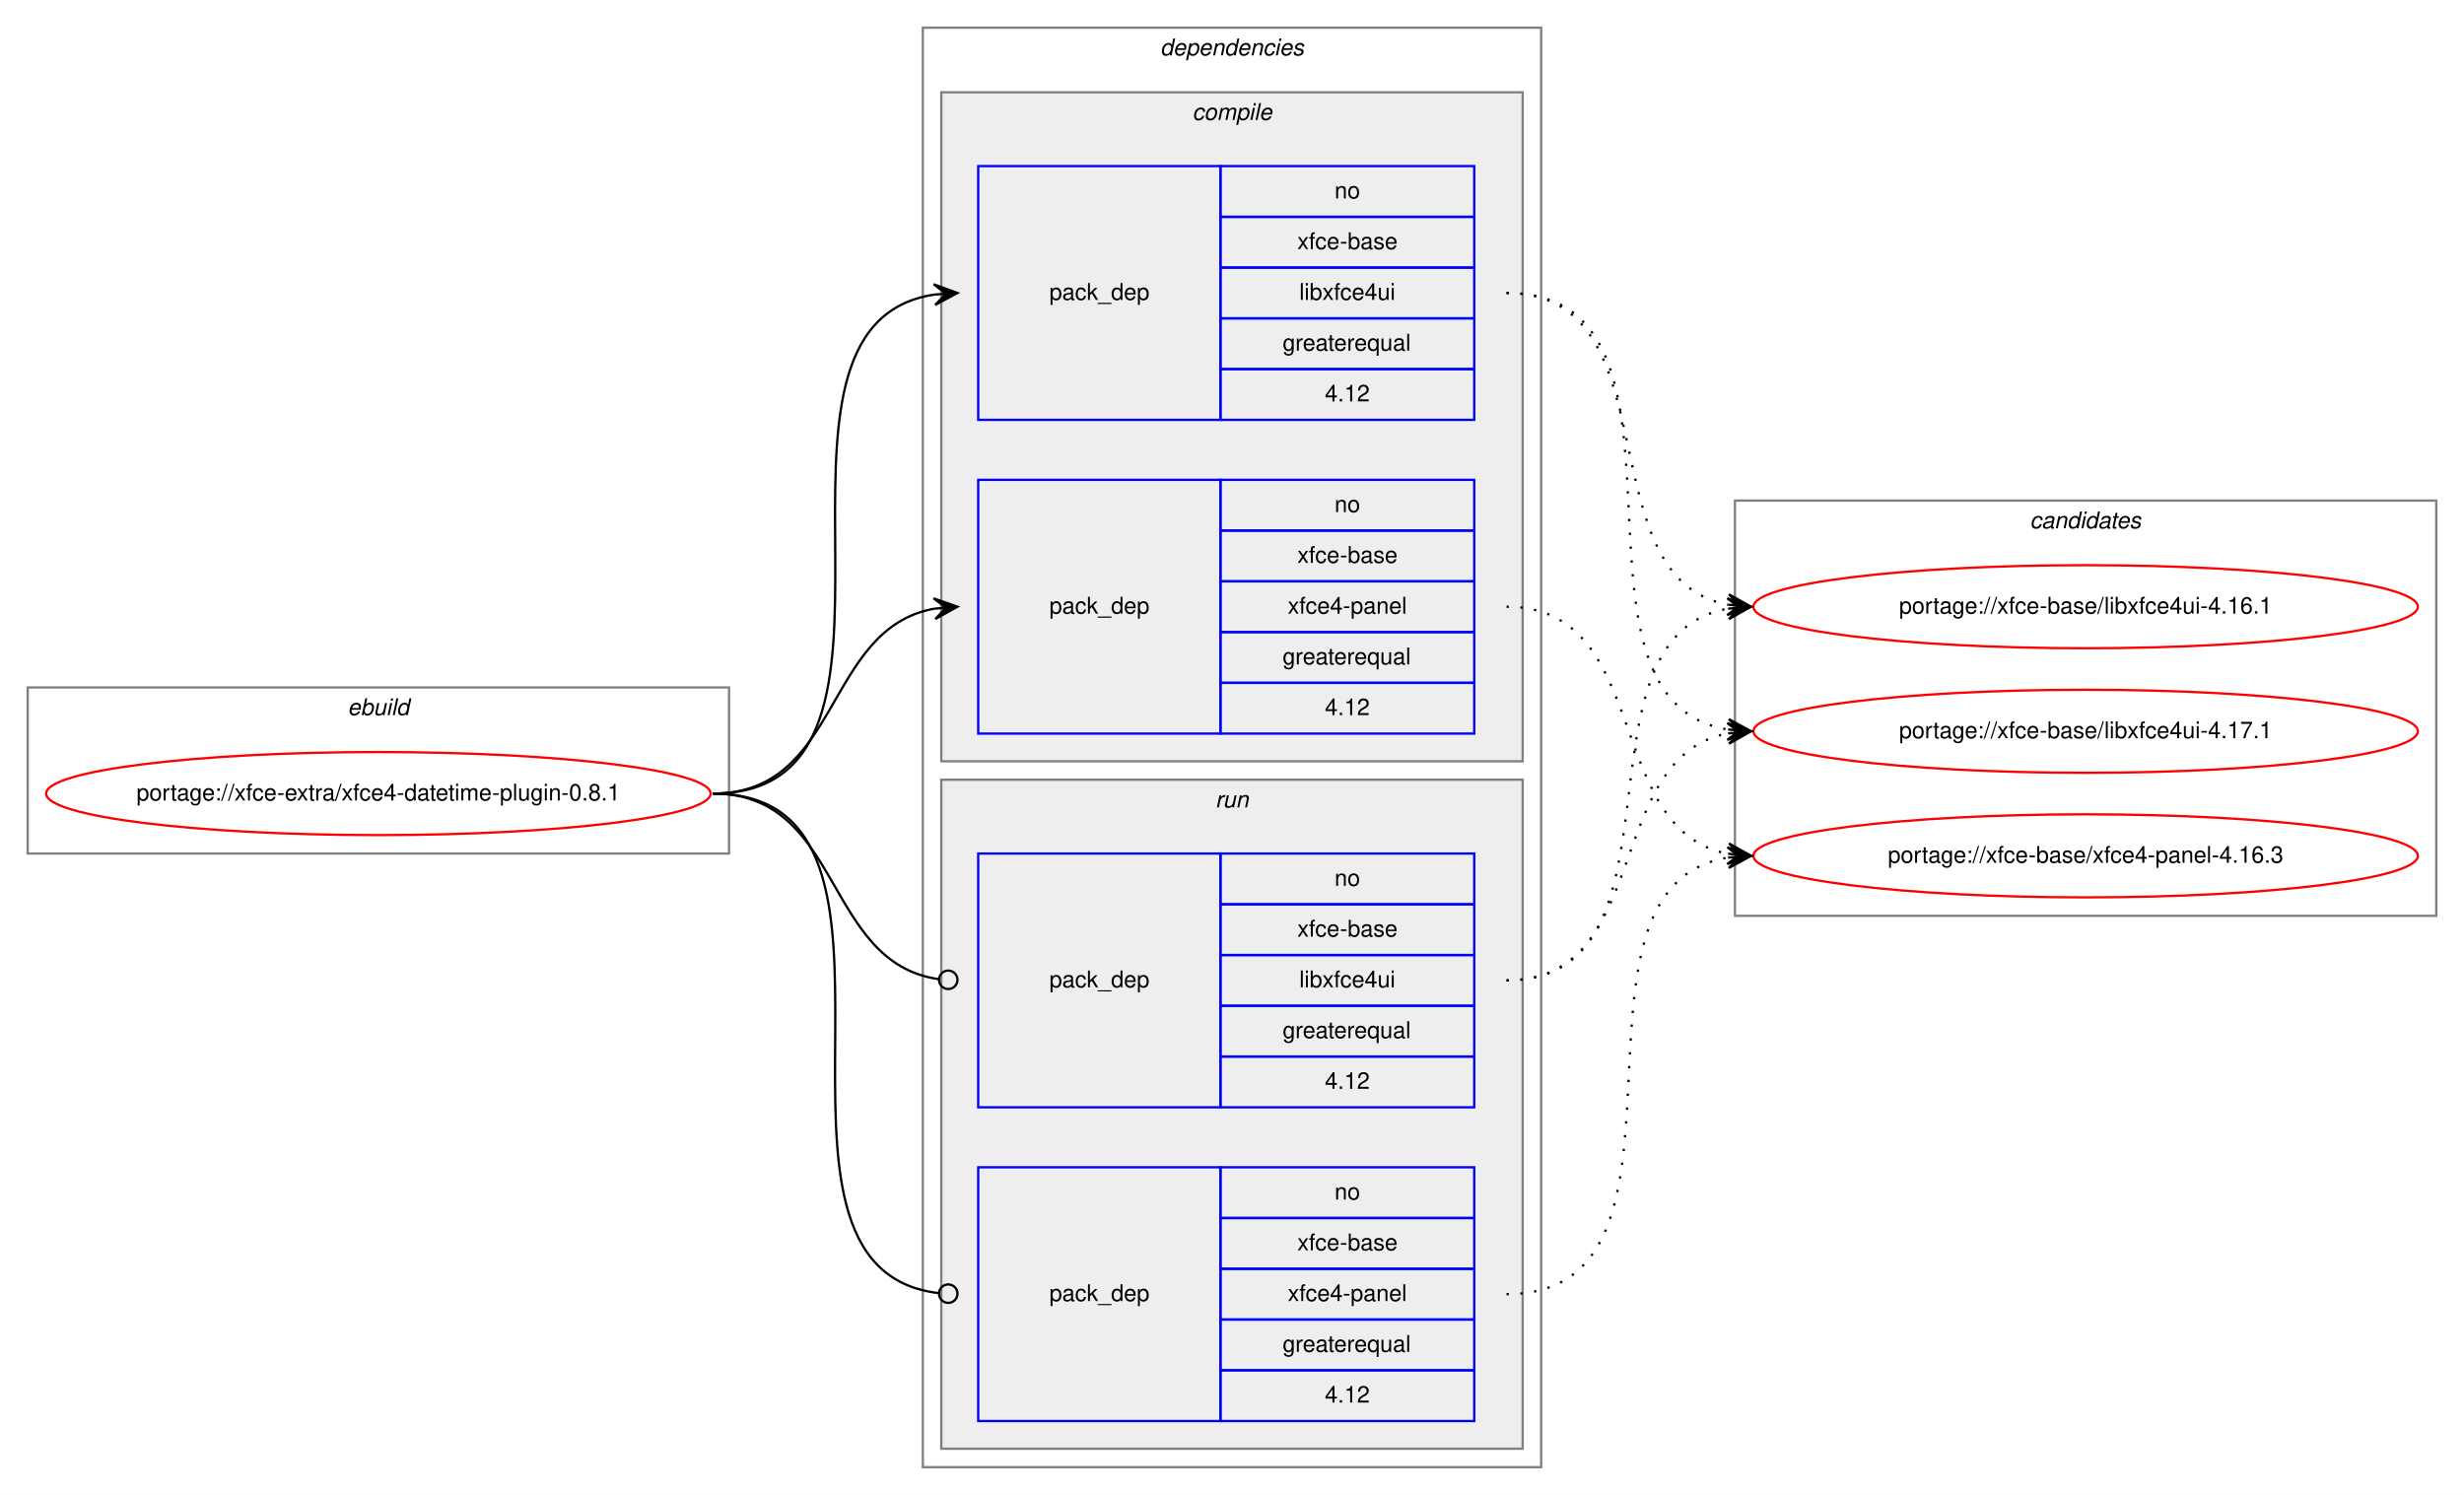
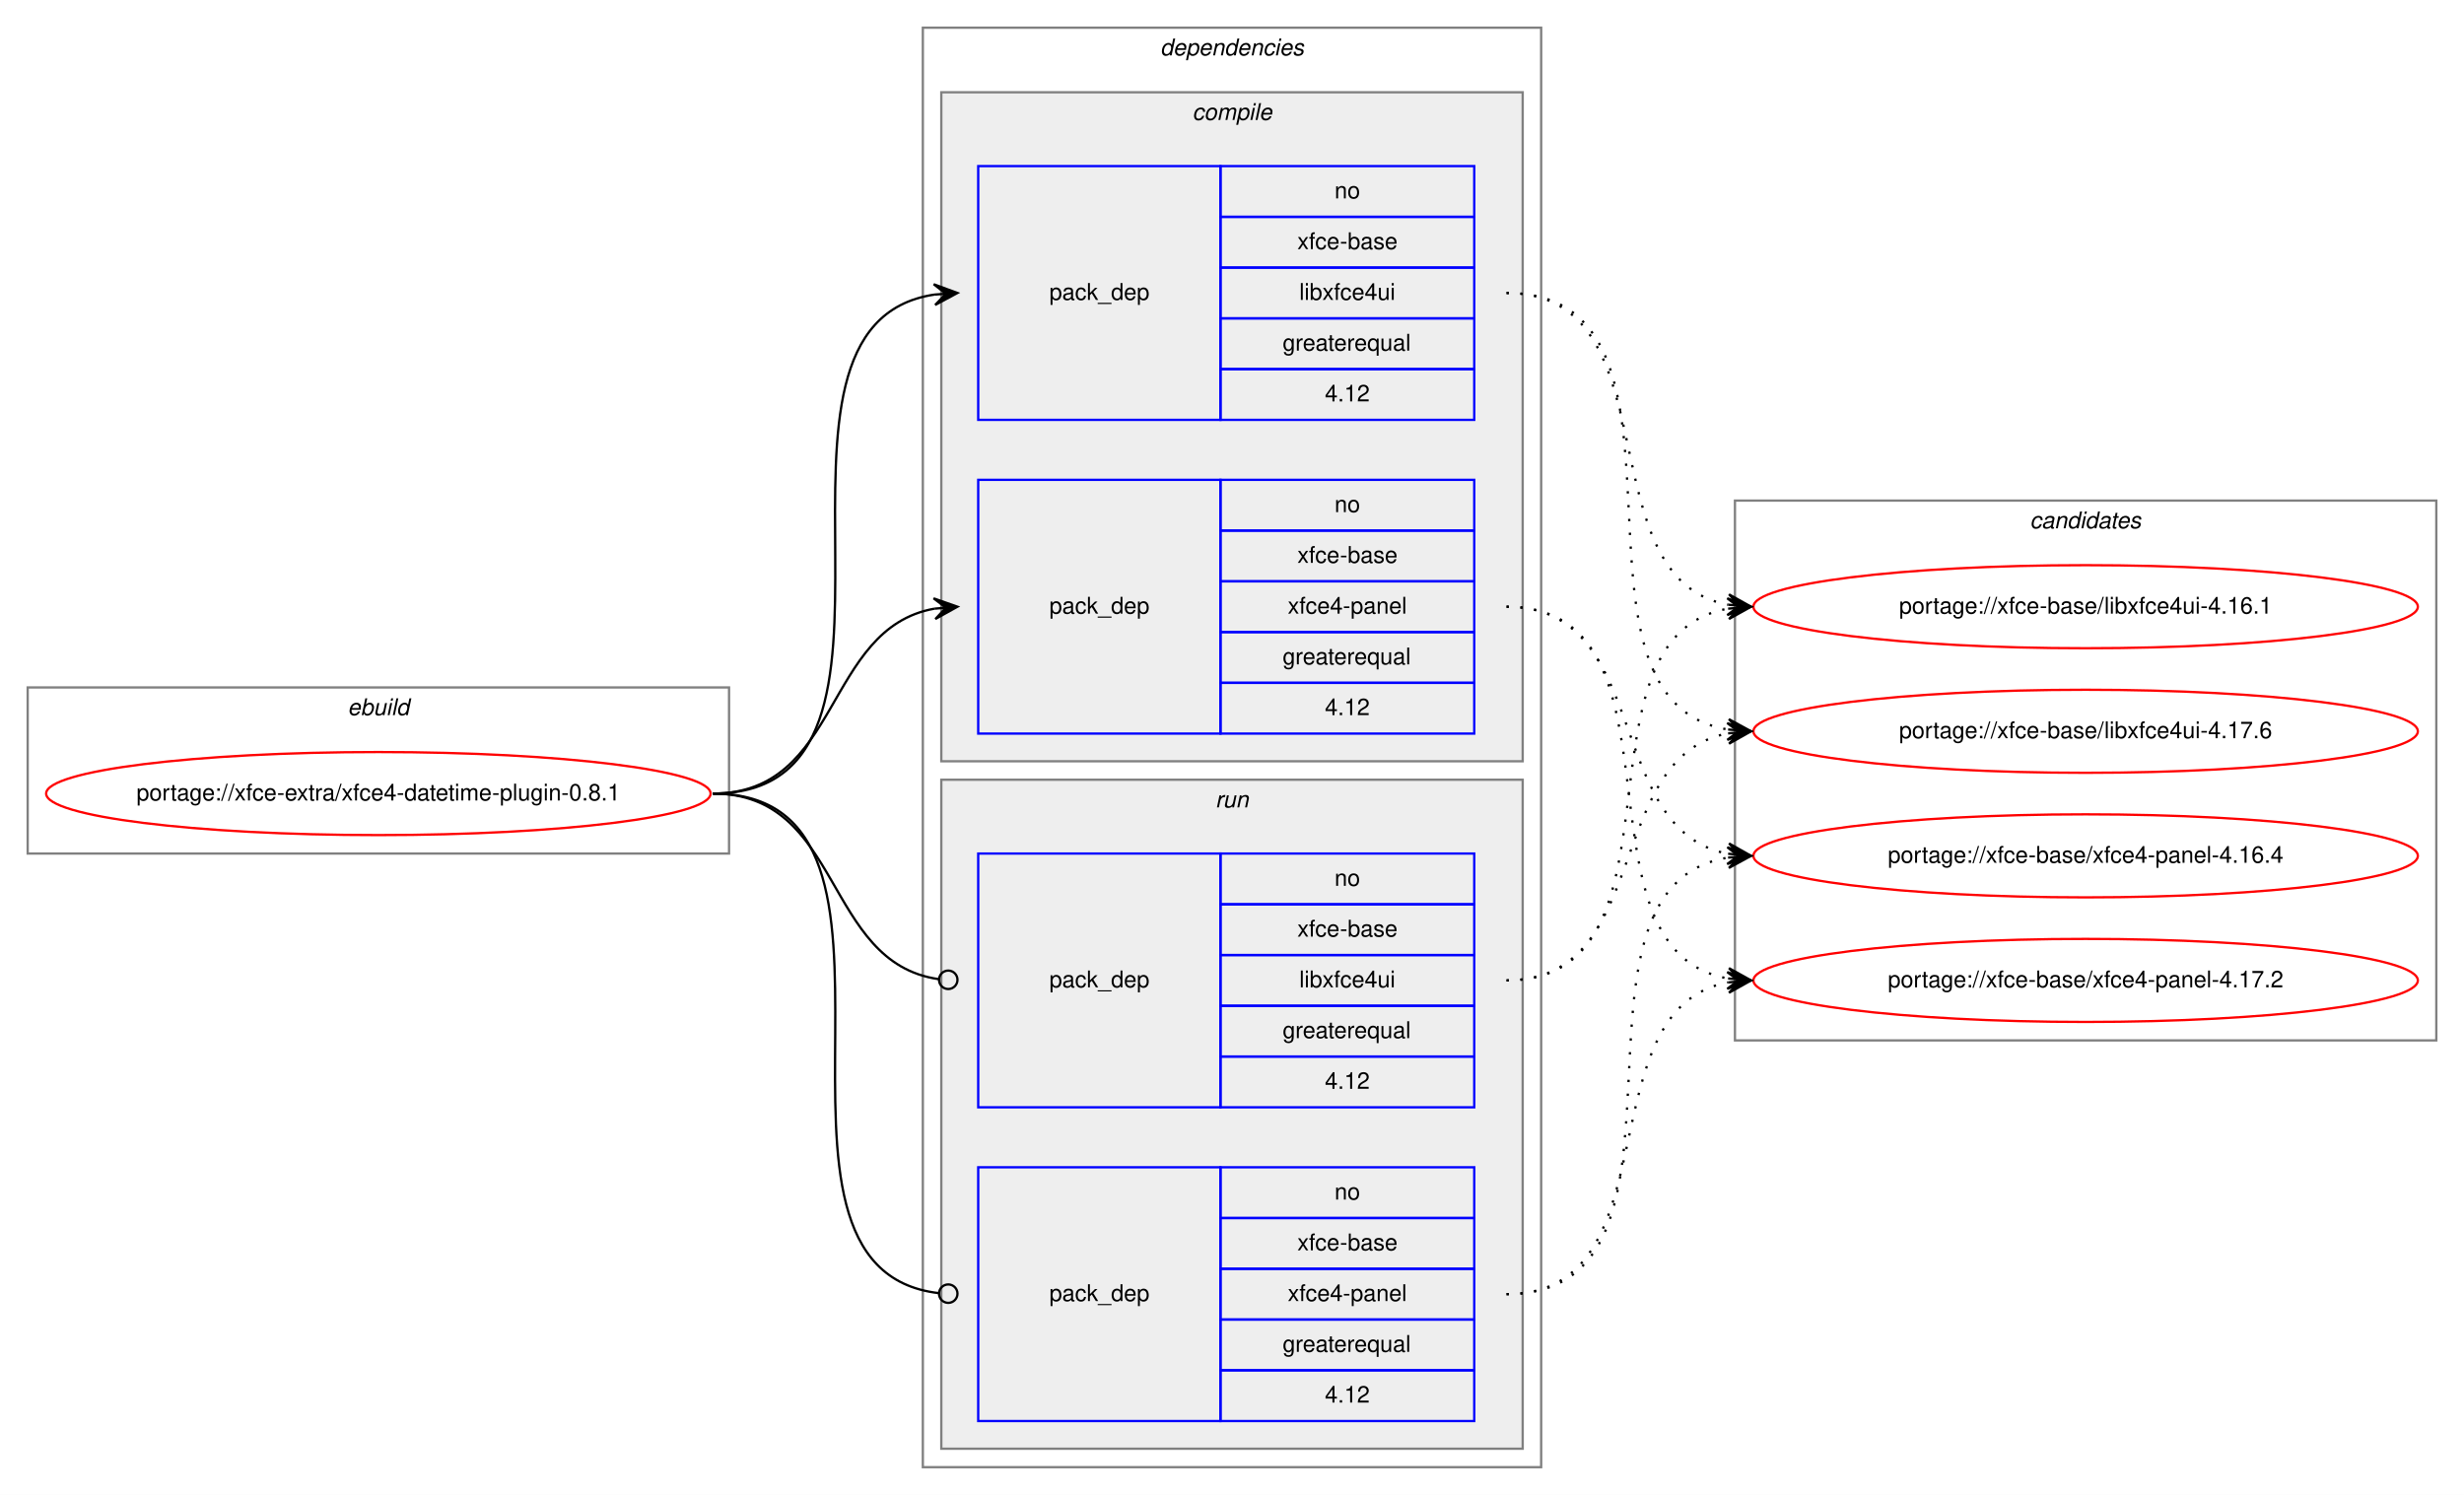
<svg xmlns="http://www.w3.org/2000/svg" xmlns:xlink="http://www.w3.org/1999/xlink" width="1068pt" height="648pt" viewBox="0.00 0.00 1068.00 648.00">
  <g id="graph0" class="graph" transform="scale(1 1) rotate(0) translate(4 644)">
    <polygon fill="white" stroke="transparent" points="-4,4 -4,-644 1064,-644 1064,4 -4,4" />
    <g id="clust1" class="cluster">
      <polygon fill="none" stroke="gray" points="8,-274 8,-346 312,-346 312,-274 8,-274" />
      <text text-anchor="start" x="146.66" y="-334" font-family="Helvetica,sans-Serif" font-style="italic" font-size="10.00">ebuild</text>
    </g>
    <g id="clust2" class="cluster">
      <polygon fill="none" stroke="gray" points="396,-8 396,-632 664,-632 664,-8 396,-8" />
      <text text-anchor="start" x="498.88" y="-620" font-family="Helvetica,sans-Serif" font-style="italic" font-size="10.00">dependencies</text>
    </g>
    <g id="clust3" class="cluster">
      <polygon fill="#eeeeee" stroke="gray" points="404,-314 404,-604 656,-604 656,-314 404,-314" />
      <text text-anchor="start" x="512.78" y="-592" font-family="Helvetica,sans-Serif" font-style="italic" font-size="10.00">compile</text>
    </g>
    <g id="clust7" class="cluster">
      <polygon fill="#eeeeee" stroke="gray" points="404,-16 404,-306 656,-306 656,-16 404,-16" />
      <text text-anchor="start" x="522.78" y="-294" font-family="Helvetica,sans-Serif" font-style="italic" font-size="10.00">run</text>
    </g>
    <g id="clust10" class="cluster">
-       <polygon fill="none" stroke="gray" points="748,-247 748,-427 1052,-427 1052,-247 748,-247" />
+       <polygon fill="none" stroke="gray" points="748,-193 748,-427 1052,-427 1052,-193 748,-193" />
      <text text-anchor="start" x="875.82" y="-415" font-family="Helvetica,sans-Serif" font-style="italic" font-size="10.00">candidates</text>
    </g>
    <g id="node1" class="node">
      <g id="a_node1">
        <a xlink:href="../xfce-extra/xfce4-datetime-plugin-0.8.1.svg" xlink:title="portage://xfce-extra/xfce4-datetime-plugin-0.8.1">
          <ellipse fill="none" stroke="red" cx="160" cy="-300" rx="144" ry="18" />
          <text text-anchor="middle" x="160" y="-297" font-family="Helvetica,sans-Serif" font-size="10.00">portage://xfce-extra/xfce4-datetime-plugin-0.8.1</text>
        </a>
      </g>
    </g>
    <g id="node2" class="node">
      <polygon fill="none" stroke="blue" points="420,-462 420,-572 525,-572 525,-462 420,-462" />
      <text text-anchor="start" x="450.82" y="-514" font-family="Helvetica,sans-Serif" font-size="10.00">pack_dep</text>
      <polygon fill="none" stroke="blue" points="525,-550 525,-572 635,-572 635,-550 525,-550" />
      <text text-anchor="start" x="574.44" y="-558" font-family="Helvetica,sans-Serif" font-size="10.00">no</text>
      <polygon fill="none" stroke="blue" points="525,-528 525,-550 635,-550 635,-528 525,-528" />
      <text text-anchor="start" x="558.33" y="-536" font-family="Helvetica,sans-Serif" font-size="10.00">xfce-base</text>
      <polygon fill="none" stroke="blue" points="525,-506 525,-528 635,-528 635,-506 525,-506" />
      <text text-anchor="start" x="559.16" y="-514" font-family="Helvetica,sans-Serif" font-size="10.00">libxfce4ui</text>
      <polygon fill="none" stroke="blue" points="525,-484 525,-506 635,-506 635,-484 525,-484" />
      <text text-anchor="start" x="551.94" y="-492" font-family="Helvetica,sans-Serif" font-size="10.00">greaterequal</text>
      <polygon fill="none" stroke="blue" points="525,-462 525,-484 635,-484 635,-462 525,-462" />
      <text text-anchor="start" x="570.27" y="-470" font-family="Helvetica,sans-Serif" font-size="10.00">4.12</text>
    </g>
    <g id="edge1" class="edge">
      <path fill="none" stroke="black" d="M305,-300C408.77,-300 310.64,-502.83 401.01,-516.3" />
      <polygon fill="black" stroke="black" points="411,-517 400.71,-520.79 406.01,-516.65 401.02,-516.3 401.02,-516.3 401.02,-516.3 406.01,-516.65 401.34,-511.81 411,-517 411,-517" />
    </g>
    <g id="node3" class="node">
      <polygon fill="none" stroke="blue" points="420,-326 420,-436 525,-436 525,-326 420,-326" />
      <text text-anchor="start" x="450.82" y="-378" font-family="Helvetica,sans-Serif" font-size="10.00">pack_dep</text>
      <polygon fill="none" stroke="blue" points="525,-414 525,-436 635,-436 635,-414 525,-414" />
      <text text-anchor="start" x="574.44" y="-422" font-family="Helvetica,sans-Serif" font-size="10.00">no</text>
      <polygon fill="none" stroke="blue" points="525,-392 525,-414 635,-414 635,-392 525,-392" />
      <text text-anchor="start" x="558.33" y="-400" font-family="Helvetica,sans-Serif" font-size="10.00">xfce-base</text>
      <polygon fill="none" stroke="blue" points="525,-370 525,-392 635,-392 635,-370 525,-370" />
      <text text-anchor="start" x="554.16" y="-378" font-family="Helvetica,sans-Serif" font-size="10.00">xfce4-panel</text>
      <polygon fill="none" stroke="blue" points="525,-348 525,-370 635,-370 635,-348 525,-348" />
      <text text-anchor="start" x="551.94" y="-356" font-family="Helvetica,sans-Serif" font-size="10.00">greaterequal</text>
      <polygon fill="none" stroke="blue" points="525,-326 525,-348 635,-348 635,-326 525,-326" />
      <text text-anchor="start" x="570.27" y="-334" font-family="Helvetica,sans-Serif" font-size="10.00">4.12</text>
    </g>
    <g id="edge2" class="edge">
      <path fill="none" stroke="black" d="M305,-300C360.7,-300 352.97,-371.49 400.99,-380.15" />
      <polygon fill="black" stroke="black" points="411,-381 400.65,-384.63 406.02,-380.57 401.04,-380.15 401.04,-380.15 401.04,-380.15 406.02,-380.57 401.42,-375.67 411,-381 411,-381" />
    </g>
    <g id="node4" class="node">
      <polygon fill="none" stroke="blue" points="420,-164 420,-274 525,-274 525,-164 420,-164" />
      <text text-anchor="start" x="450.82" y="-216" font-family="Helvetica,sans-Serif" font-size="10.00">pack_dep</text>
      <polygon fill="none" stroke="blue" points="525,-252 525,-274 635,-274 635,-252 525,-252" />
      <text text-anchor="start" x="574.44" y="-260" font-family="Helvetica,sans-Serif" font-size="10.00">no</text>
      <polygon fill="none" stroke="blue" points="525,-230 525,-252 635,-252 635,-230 525,-230" />
      <text text-anchor="start" x="558.33" y="-238" font-family="Helvetica,sans-Serif" font-size="10.00">xfce-base</text>
      <polygon fill="none" stroke="blue" points="525,-208 525,-230 635,-230 635,-208 525,-208" />
      <text text-anchor="start" x="559.16" y="-216" font-family="Helvetica,sans-Serif" font-size="10.00">libxfce4ui</text>
      <polygon fill="none" stroke="blue" points="525,-186 525,-208 635,-208 635,-186 525,-186" />
      <text text-anchor="start" x="551.94" y="-194" font-family="Helvetica,sans-Serif" font-size="10.00">greaterequal</text>
      <polygon fill="none" stroke="blue" points="525,-164 525,-186 635,-186 635,-164 525,-164" />
      <text text-anchor="start" x="570.27" y="-172" font-family="Helvetica,sans-Serif" font-size="10.00">4.12</text>
    </g>
    <g id="edge3" class="edge">
      <path fill="none" stroke="black" d="M305,-300C361.4,-300 352.77,-226.72 402.81,-219.56" />
      <ellipse fill="none" stroke="black" cx="407.01" cy="-219.27" rx="4" ry="4" />
    </g>
    <g id="node5" class="node">
      <polygon fill="none" stroke="blue" points="420,-28 420,-138 525,-138 525,-28 420,-28" />
      <text text-anchor="start" x="450.82" y="-80" font-family="Helvetica,sans-Serif" font-size="10.00">pack_dep</text>
      <polygon fill="none" stroke="blue" points="525,-116 525,-138 635,-138 635,-116 525,-116" />
      <text text-anchor="start" x="574.44" y="-124" font-family="Helvetica,sans-Serif" font-size="10.00">no</text>
      <polygon fill="none" stroke="blue" points="525,-94 525,-116 635,-116 635,-94 525,-94" />
      <text text-anchor="start" x="558.33" y="-102" font-family="Helvetica,sans-Serif" font-size="10.00">xfce-base</text>
      <polygon fill="none" stroke="blue" points="525,-72 525,-94 635,-94 635,-72 525,-72" />
      <text text-anchor="start" x="554.16" y="-80" font-family="Helvetica,sans-Serif" font-size="10.00">xfce4-panel</text>
      <polygon fill="none" stroke="blue" points="525,-50 525,-72 635,-72 635,-50 525,-50" />
      <text text-anchor="start" x="551.94" y="-58" font-family="Helvetica,sans-Serif" font-size="10.00">greaterequal</text>
      <polygon fill="none" stroke="blue" points="525,-28 525,-50 635,-50 635,-28 525,-28" />
      <text text-anchor="start" x="570.27" y="-36" font-family="Helvetica,sans-Serif" font-size="10.00">4.12</text>
    </g>
    <g id="edge4" class="edge">
      <path fill="none" stroke="black" d="M305,-300C409.51,-300 309.24,-94.29 402.95,-83.44" />
      <ellipse fill="none" stroke="black" cx="407.01" cy="-83.22" rx="4" ry="4" />
    </g>
    <g id="node6" class="node">
      <g id="a_node6">
        <a xlink:href="../xfce-base/libxfce4ui-4.16.1.svg" xlink:title="portage://xfce-base/libxfce4ui-4.16.1">
          <ellipse fill="none" stroke="red" cx="900" cy="-381" rx="144" ry="18" />
          <text text-anchor="middle" x="900" y="-378" font-family="Helvetica,sans-Serif" font-size="10.00">portage://xfce-base/libxfce4ui-4.16.1</text>
        </a>
      </g>
    </g>
    <g id="edge5" class="edge">
      <path fill="none" stroke="black" stroke-dasharray="1,5" d="M649,-517C722.04,-517 682.52,-393.45 745.01,-381.87" />
      <polygon fill="black" stroke="black" points="755,-381 745.43,-386.35 750.02,-381.43 745.04,-381.87 745.04,-381.87 745.04,-381.87 750.02,-381.43 744.65,-377.38 755,-381 755,-381" />
    </g>
    <g id="node7" class="node">
      <g id="a_node7">
-         <a xlink:href="../xfce-base/libxfce4ui-4.17.1.svg" xlink:title="portage://xfce-base/libxfce4ui-4.17.1">
+         <a xlink:href="../xfce-base/libxfce4ui-4.17.6.svg" xlink:title="portage://xfce-base/libxfce4ui-4.17.6">
          <ellipse fill="none" stroke="red" cx="900" cy="-327" rx="144" ry="18" />
-           <text text-anchor="middle" x="900" y="-324" font-family="Helvetica,sans-Serif" font-size="10.00">portage://xfce-base/libxfce4ui-4.17.1</text>
+           <text text-anchor="middle" x="900" y="-324" font-family="Helvetica,sans-Serif" font-size="10.00">portage://xfce-base/libxfce4ui-4.17.6</text>
        </a>
      </g>
    </g>
    <g id="edge6" class="edge">
      <path fill="none" stroke="black" stroke-dasharray="1,5" d="M649,-517C742.11,-517 664.54,-340.84 744.98,-327.77" />
      <polygon fill="black" stroke="black" points="755,-327 745.37,-332.25 750.01,-327.38 745.03,-327.76 745.03,-327.76 745.03,-327.76 750.01,-327.38 744.69,-323.27 755,-327 755,-327" />
    </g>
    <g id="node8" class="node">
      <g id="a_node8">
-         <a xlink:href="../xfce-base/xfce4-panel-4.16.3.svg" xlink:title="portage://xfce-base/xfce4-panel-4.16.3">
+         <a xlink:href="../xfce-base/xfce4-panel-4.16.4.svg" xlink:title="portage://xfce-base/xfce4-panel-4.16.4">
          <ellipse fill="none" stroke="red" cx="900" cy="-273" rx="144" ry="18" />
-           <text text-anchor="middle" x="900" y="-270" font-family="Helvetica,sans-Serif" font-size="10.00">portage://xfce-base/xfce4-panel-4.16.3</text>
+           <text text-anchor="middle" x="900" y="-270" font-family="Helvetica,sans-Serif" font-size="10.00">portage://xfce-base/xfce4-panel-4.16.4</text>
        </a>
      </g>
    </g>
    <g id="edge7" class="edge">
      <path fill="none" stroke="black" stroke-dasharray="1,5" d="M649,-381C712.58,-381 690.58,-284.49 744.79,-273.93" />
      <polygon fill="black" stroke="black" points="755,-273 745.45,-278.39 750.02,-273.46 745.04,-273.91 745.04,-273.91 745.04,-273.91 750.02,-273.46 744.63,-269.43 755,-273 755,-273" />
    </g>
+     <g id="node9" class="node">
+       <g id="a_node9">
+         <a xlink:href="../xfce-base/xfce4-panel-4.17.2.svg" xlink:title="portage://xfce-base/xfce4-panel-4.17.2">
+           <ellipse fill="none" stroke="red" cx="900" cy="-219" rx="144" ry="18" />
+           <text text-anchor="middle" x="900" y="-216" font-family="Helvetica,sans-Serif" font-size="10.00">portage://xfce-base/xfce4-panel-4.17.2</text>
+         </a>
+       </g>
+     </g>
    <g id="edge8" class="edge">
+       <path fill="none" stroke="black" stroke-dasharray="1,5" d="M649,-381C731.35,-381 674.36,-232.62 744.73,-219.87" />
+       <polygon fill="black" stroke="black" points="755,-219 745.42,-224.33 750.02,-219.42 745.04,-219.85 745.04,-219.85 745.04,-219.85 750.02,-219.42 744.66,-215.36 755,-219 755,-219" />
+     </g>
+     <g id="edge9" class="edge">
      <path fill="none" stroke="black" stroke-dasharray="1,5" d="M649,-219C731.35,-219 674.36,-367.38 744.73,-380.13" />
      <polygon fill="black" stroke="black" points="755,-381 744.66,-384.64 750.02,-380.58 745.04,-380.15 745.04,-380.15 745.04,-380.15 750.02,-380.58 745.42,-375.67 755,-381 755,-381" />
    </g>
-     <g id="edge9" class="edge">
+     <g id="edge10" class="edge">
      <path fill="none" stroke="black" stroke-dasharray="1,5" d="M649,-219C712.58,-219 690.58,-315.51 744.79,-326.07" />
      <polygon fill="black" stroke="black" points="755,-327 744.63,-330.57 750.02,-326.54 745.04,-326.09 745.04,-326.09 745.04,-326.09 750.02,-326.54 745.45,-321.61 755,-327 755,-327" />
    </g>
-     <g id="edge10" class="edge">
+     <g id="edge11" class="edge">
      <path fill="none" stroke="black" stroke-dasharray="1,5" d="M649,-83C742.11,-83 664.54,-259.16 744.98,-272.23" />
      <polygon fill="black" stroke="black" points="755,-273 744.69,-276.73 750.01,-272.62 745.03,-272.24 745.03,-272.24 745.03,-272.24 750.01,-272.62 745.37,-267.75 755,-273 755,-273" />
    </g>
+     <g id="edge12" class="edge">
+       <path fill="none" stroke="black" stroke-dasharray="1,5" d="M649,-83C722.04,-83 682.52,-206.55 745.01,-218.13" />
+       <polygon fill="black" stroke="black" points="755,-219 744.65,-222.62 750.02,-218.57 745.04,-218.13 745.04,-218.13 745.04,-218.13 750.02,-218.57 745.43,-213.65 755,-219 755,-219" />
+     </g>
  </g>
</svg>
